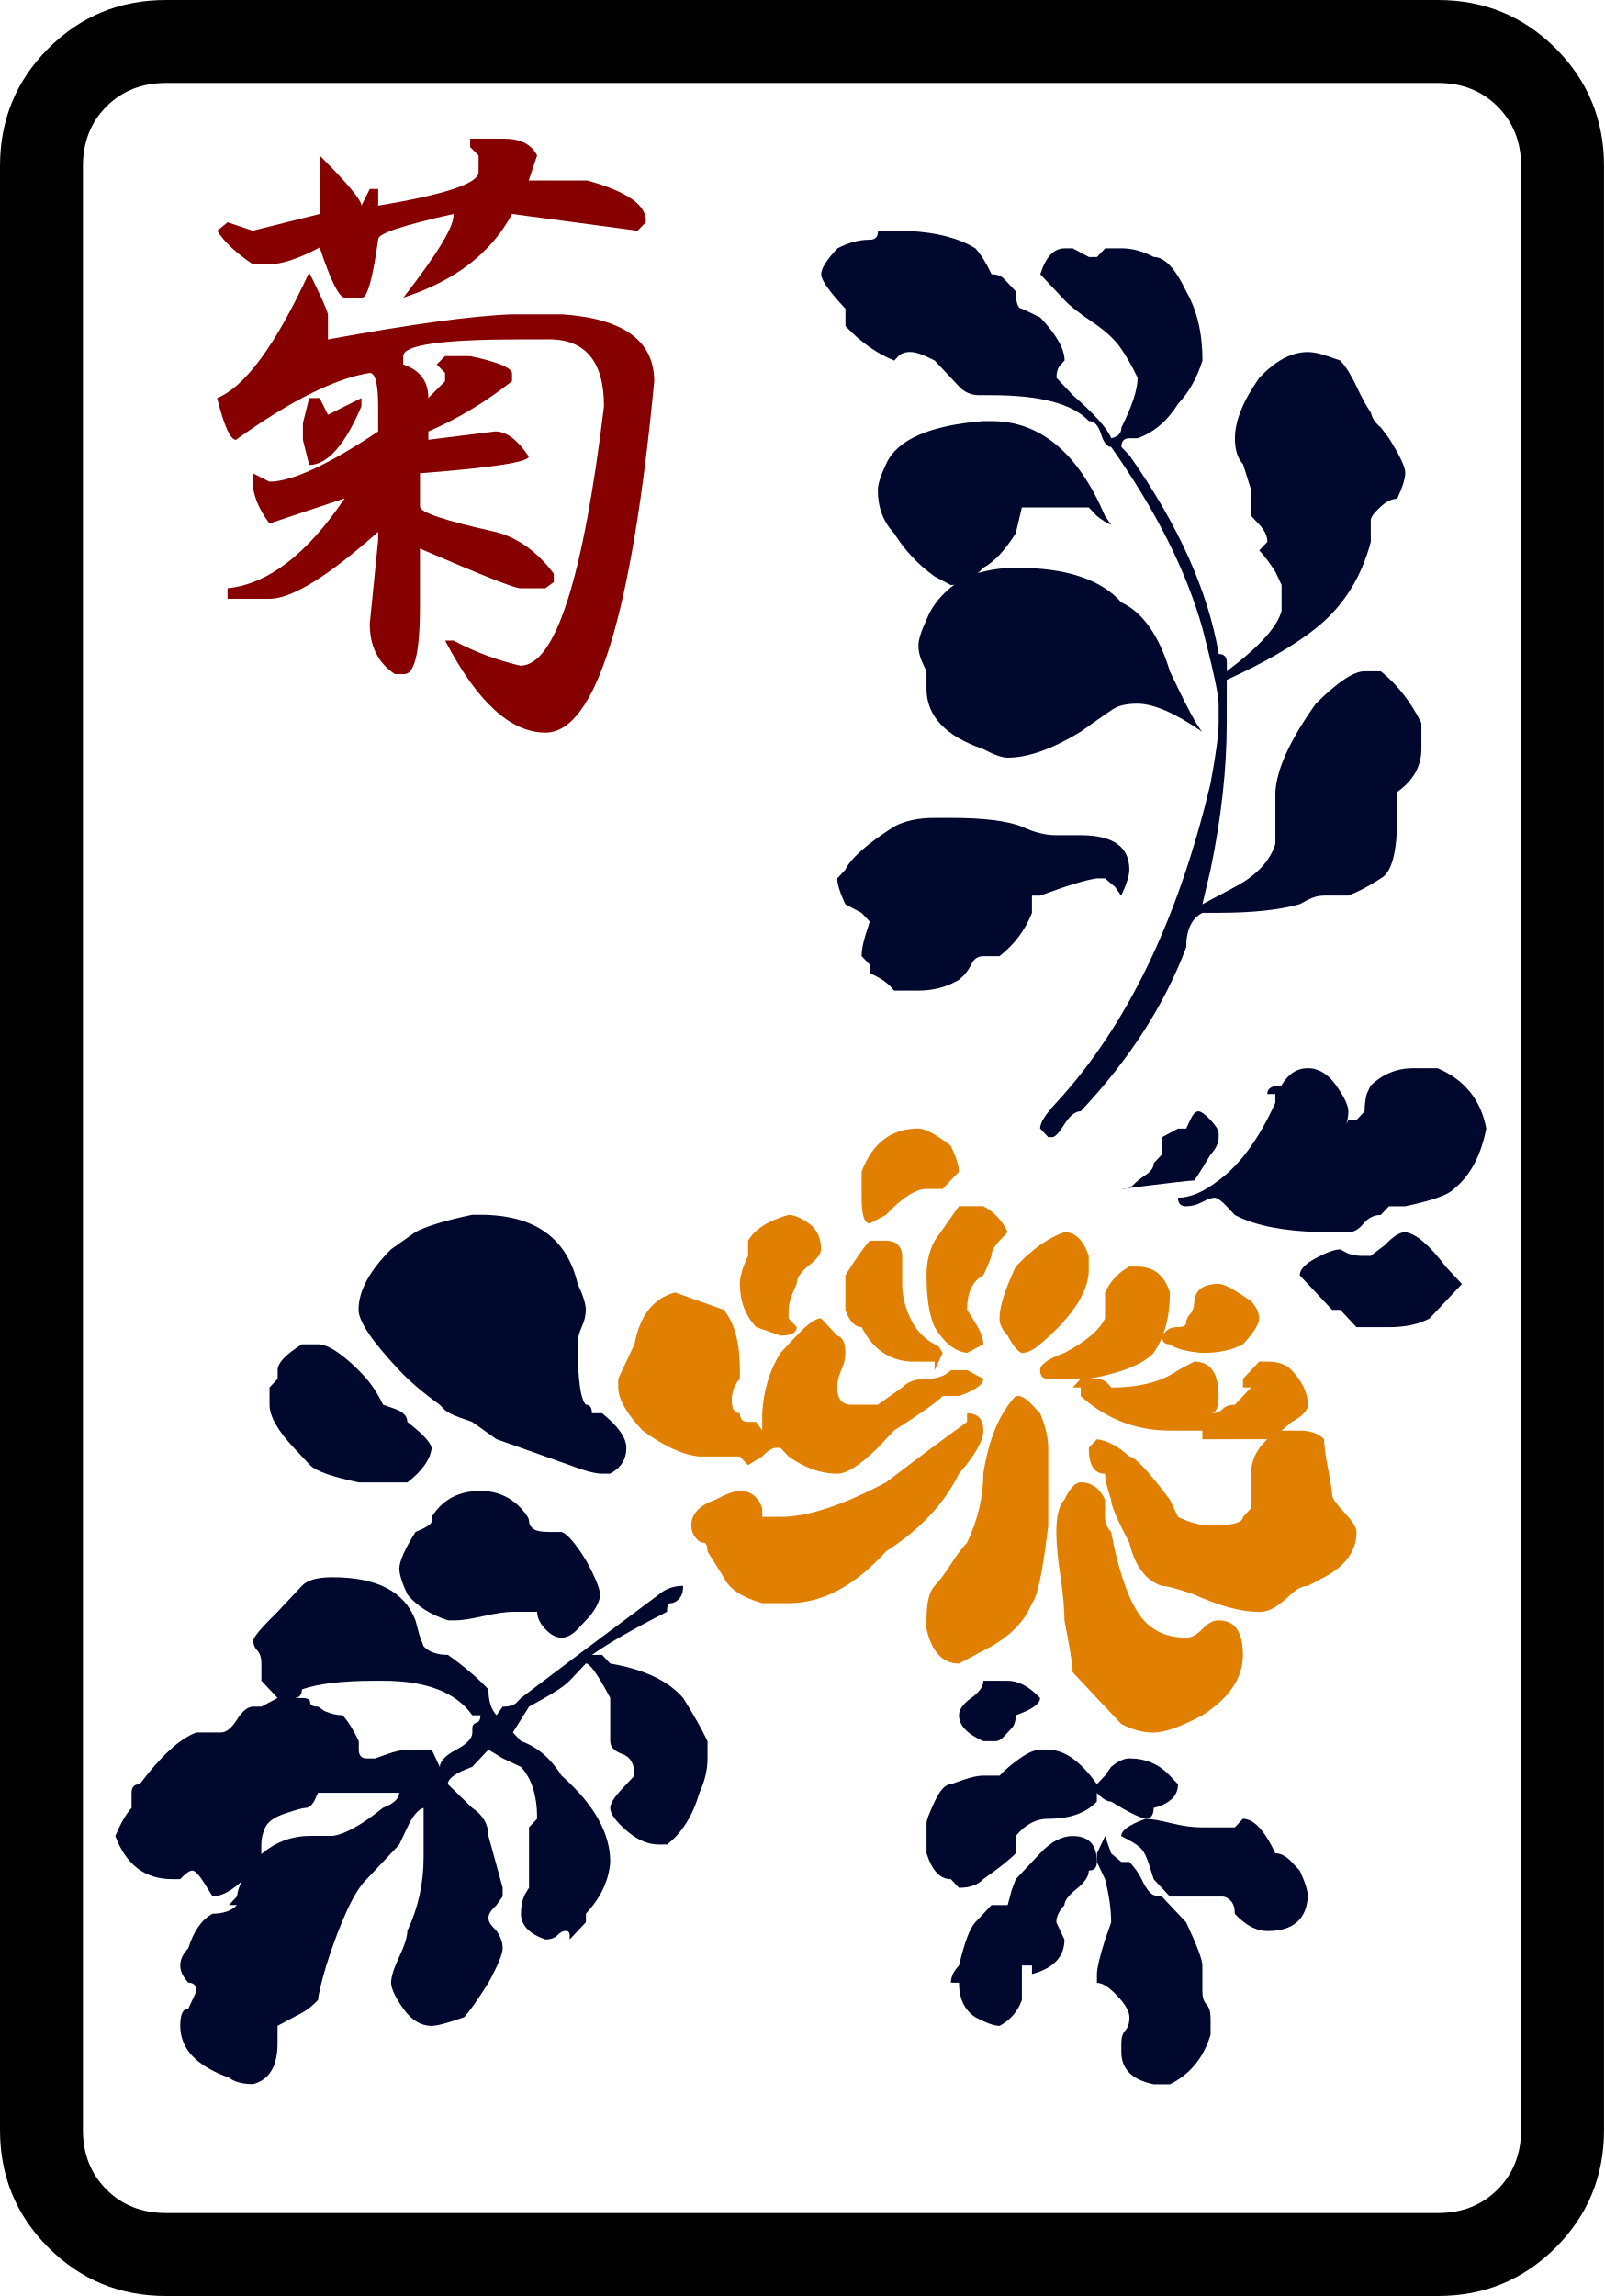
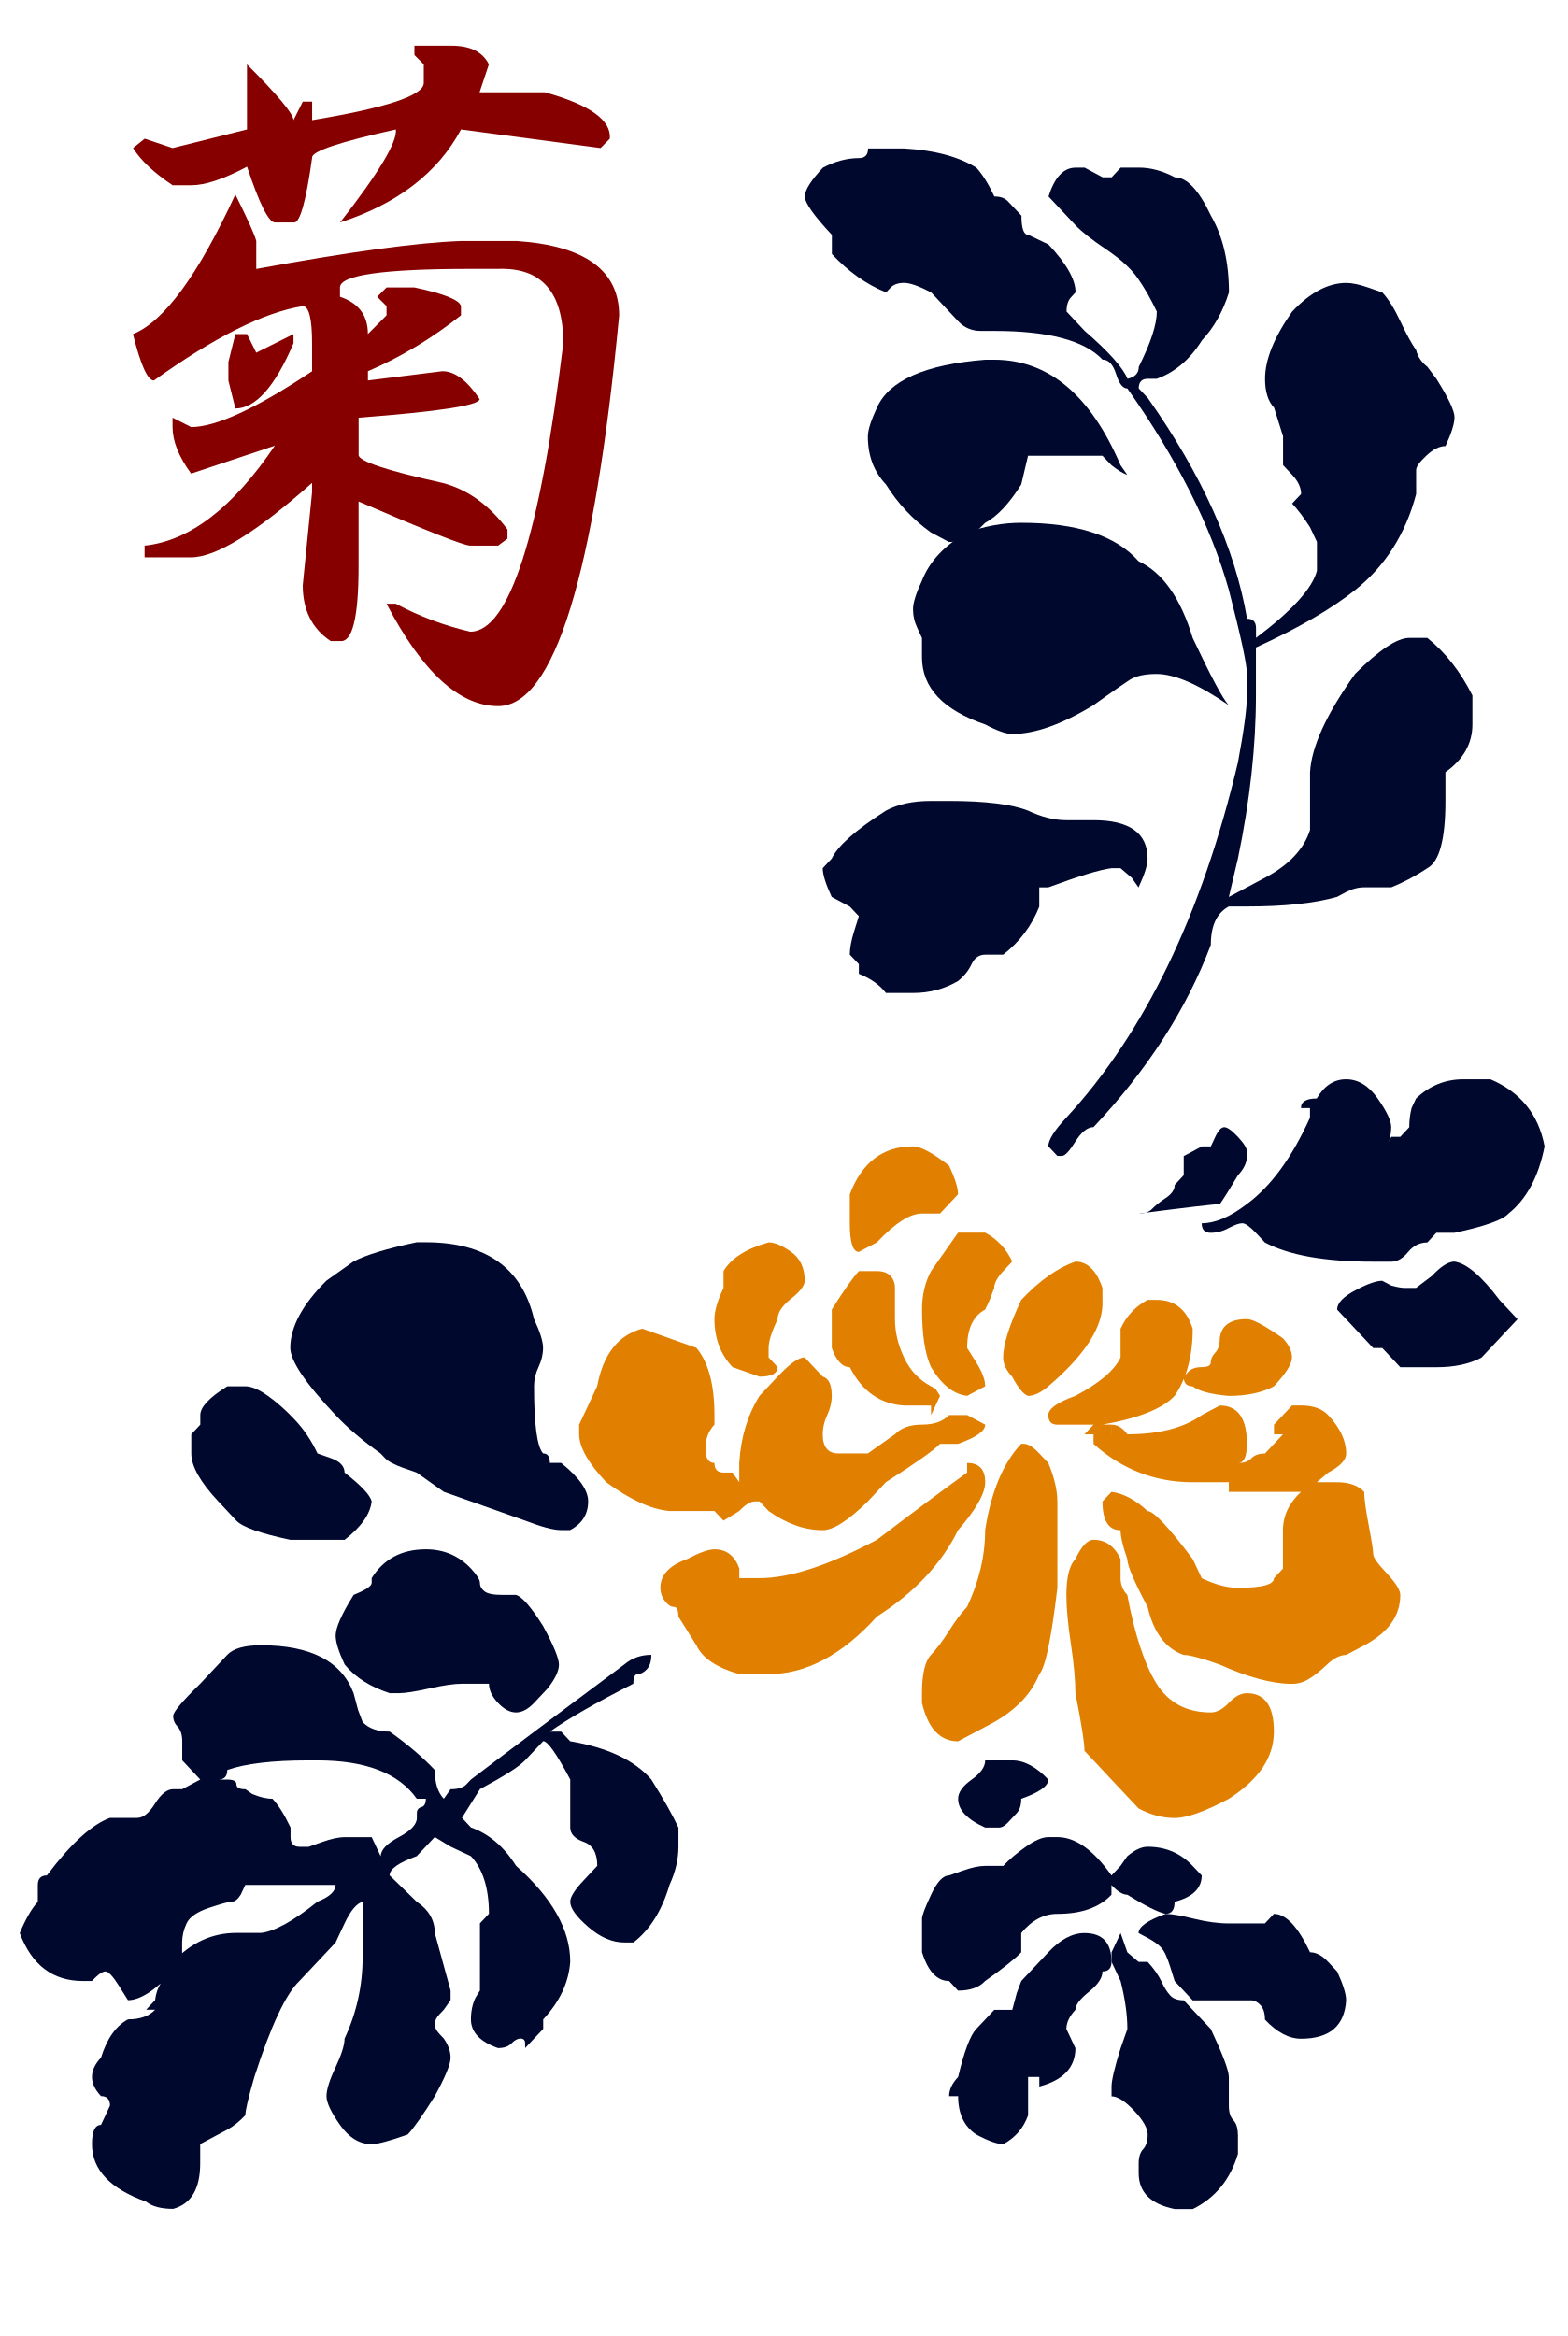
- <svg xmlns="http://www.w3.org/2000/svg" version="1.1" id="图层_1" x="0px" y="0px" width="139.764" height="200" viewBox="0 0 139.764 200" enable-background="new 0 0 714 341" xml:space="preserve">
+ <svg xmlns="http://www.w3.org/2000/svg" version="1.1" id="图层_1" x="0px" y="0px" width="122.764" height="183" viewBox="8.5 8.5 122.764 183" enable-background="new 0 0 714 341" xml:space="preserve">
  <defs id="defs619" />
  <g transform="matrix(4.033152,0,0,4.033152,-1719.228,-881.4697)" id="g2194">
-     <path id="path508" d="m 460.926,222.14 v 42.42 c 0,0.995 -0.349,1.842 -1.045,2.539 -0.697,0.696 -1.544,1.046 -2.54,1.046 h -27.483 c -0.996,0 -1.842,-0.35 -2.539,-1.046 -0.697,-0.697 -1.045,-1.544 -1.045,-2.539 v -42.42 c 0,-0.994 0.348,-1.842 1.045,-2.539 0.697,-0.696 1.543,-1.045 2.539,-1.045 h 27.483 c 0.996,0 1.842,0.349 2.54,1.045 0.696,0.697 1.045,1.545 1.045,2.539 z m -3.585,-1.792 h -27.483 c -0.518,0 -0.946,0.17 -1.284,0.508 -0.339,0.339 -0.508,0.767 -0.508,1.284 v 42.42 c 0,0.518 0.169,0.945 0.508,1.285 0.338,0.338 0.766,0.508 1.284,0.508 h 27.483 c 0.518,0 0.946,-0.17 1.285,-0.508 0.338,-0.34 0.508,-0.768 0.508,-1.285 v -42.42 c 0,-0.518 -0.17,-0.945 -0.508,-1.284 -0.339,-0.338 -0.767,-0.508 -1.285,-0.508 z" />
    <path style="fill:#00082d" id="path510" d="m 435.074,249.267 c 0,-0.123 -0.088,-0.217 -0.263,-0.28 l -0.263,-0.092 c -0.117,-0.249 -0.263,-0.467 -0.438,-0.652 -0.175,-0.188 -0.35,-0.342 -0.525,-0.467 -0.175,-0.124 -0.322,-0.186 -0.438,-0.186 h -0.175 -0.088 -0.087 c -0.351,0.218 -0.525,0.403 -0.525,0.559 v 0.186 l -0.175,0.187 v 0.186 0.187 c 0,0.249 0.175,0.558 0.525,0.931 l 0.35,0.374 c 0.117,0.124 0.466,0.25 1.051,0.373 h 0.263 0.438 0.176 0.175 c 0.321,-0.249 0.497,-0.498 0.525,-0.747 -0.03,-0.125 -0.205,-0.31 -0.526,-0.559 z" />
    <path style="fill:#00082d" id="path512" d="m 441.558,256.162 c -0.116,-0.249 -0.292,-0.56 -0.525,-0.932 -0.322,-0.373 -0.848,-0.622 -1.577,-0.745 l -0.175,-0.187 h -0.219 c 0.35,-0.248 0.89,-0.559 1.621,-0.931 0,-0.124 0.028,-0.187 0.087,-0.187 0.058,0 0.116,-0.032 0.175,-0.093 0.058,-0.062 0.087,-0.155 0.087,-0.28 -0.205,0 -0.38,0.063 -0.526,0.188 -1.167,0.868 -2.161,1.613 -2.979,2.235 l -0.087,0.092 c -0.059,0.063 -0.162,0.095 -0.307,0.095 l -0.132,0.185 c -0.117,-0.124 -0.175,-0.309 -0.175,-0.558 -0.234,-0.249 -0.525,-0.498 -0.876,-0.746 -0.234,0 -0.41,-0.063 -0.525,-0.186 l -0.088,-0.233 -0.088,-0.328 c -0.234,-0.62 -0.832,-0.93 -1.796,-0.93 -0.322,0 -0.541,0.062 -0.657,0.186 l -0.525,0.56 c -0.35,0.342 -0.526,0.551 -0.526,0.627 0,0.078 0.029,0.148 0.088,0.21 0.058,0.063 0.088,0.156 0.088,0.28 v 0.092 0.28 l 0.35,0.373 -0.35,0.187 h -0.176 c -0.117,0 -0.234,0.092 -0.351,0.278 -0.117,0.187 -0.233,0.28 -0.35,0.28 h -0.526 c -0.35,0.125 -0.759,0.498 -1.227,1.118 -0.117,0 -0.175,0.063 -0.175,0.187 v 0.325 c -0.117,0.125 -0.234,0.328 -0.351,0.607 0.233,0.622 0.642,0.931 1.227,0.931 h 0.175 c 0.116,-0.124 0.204,-0.186 0.262,-0.186 0.058,0 0.146,0.093 0.263,0.28 l 0.175,0.279 c 0.233,0 0.525,-0.187 0.876,-0.56 0.117,-0.123 0.176,-0.249 0.176,-0.372 v -0.188 c 0,-0.123 0.028,-0.247 0.087,-0.373 0.058,-0.124 0.204,-0.224 0.438,-0.302 0.233,-0.077 0.378,-0.118 0.438,-0.118 0.06,0 0.118,-0.045 0.176,-0.138 l 0.088,-0.188 h 0.876 0.526 0.351 c 0,0.125 -0.118,0.233 -0.351,0.325 -0.467,0.375 -0.832,0.577 -1.095,0.607 h -0.131 -0.175 -0.175 c -0.468,0 -0.875,0.186 -1.227,0.559 v 0.187 c -0.205,0.124 -0.321,0.311 -0.351,0.56 l -0.174,0.186 h 0.174 c -0.117,0.125 -0.292,0.187 -0.525,0.187 -0.234,0.124 -0.41,0.372 -0.526,0.745 -0.117,0.124 -0.175,0.248 -0.175,0.374 0,0.123 0.058,0.247 0.175,0.372 0.116,0 0.175,0.062 0.175,0.185 l -0.175,0.375 c -0.117,0 -0.175,0.123 -0.175,0.372 0,0.496 0.35,0.868 1.051,1.118 0.116,0.093 0.291,0.14 0.525,0.14 0.352,-0.095 0.526,-0.389 0.526,-0.885 v -0.187 -0.186 l 0.351,-0.187 0.175,-0.093 c 0.117,-0.063 0.233,-0.156 0.351,-0.28 0,-0.093 0.058,-0.341 0.175,-0.744 0.321,-0.995 0.613,-1.616 0.876,-1.865 l 0.701,-0.745 0.087,-0.186 0.088,-0.187 c 0.116,-0.247 0.233,-0.387 0.351,-0.42 v 1.073 c 0,0.56 -0.118,1.088 -0.351,1.584 0,0.124 -0.059,0.311 -0.175,0.559 -0.118,0.249 -0.176,0.434 -0.176,0.56 0,0.124 0.087,0.311 0.263,0.56 0.175,0.247 0.38,0.372 0.613,0.372 0.116,0 0.351,-0.063 0.702,-0.187 0.116,-0.124 0.292,-0.373 0.525,-0.745 0.204,-0.372 0.307,-0.622 0.307,-0.746 0,-0.123 -0.045,-0.249 -0.132,-0.373 l -0.088,-0.094 c -0.058,-0.062 -0.087,-0.124 -0.087,-0.186 0,-0.063 0.029,-0.124 0.087,-0.187 l 0.088,-0.093 0.132,-0.186 v -0.187 l -0.307,-1.118 c 0,-0.249 -0.117,-0.45 -0.351,-0.607 l -0.526,-0.512 c 0,-0.124 0.175,-0.247 0.526,-0.373 l 0.351,-0.372 0.307,0.187 0.394,0.185 c 0.233,0.249 0.351,0.624 0.351,1.119 l -0.175,0.186 v 0.56 0.745 l -0.087,0.141 c -0.059,0.124 -0.088,0.263 -0.088,0.419 0,0.249 0.175,0.434 0.526,0.558 0.116,0 0.204,-0.03 0.263,-0.092 0.059,-0.062 0.117,-0.093 0.176,-0.093 0.058,0 0.088,0.032 0.088,0.093 v 0.092 l 0.351,-0.373 v -0.185 c 0.32,-0.342 0.496,-0.714 0.525,-1.119 0,-0.62 -0.35,-1.242 -1.052,-1.863 -0.234,-0.372 -0.525,-0.621 -0.876,-0.745 l -0.175,-0.187 0.35,-0.558 c 0.467,-0.25 0.759,-0.435 0.877,-0.56 l 0.351,-0.372 c 0.087,0 0.262,0.249 0.525,0.745 v 0.559 0.186 0.187 c 0,0.124 0.087,0.218 0.263,0.28 0.175,0.062 0.262,0.217 0.262,0.465 l -0.262,0.28 c -0.176,0.185 -0.263,0.325 -0.263,0.417 0,0.125 0.116,0.288 0.35,0.49 0.233,0.203 0.467,0.302 0.701,0.302 h 0.176 c 0.321,-0.247 0.554,-0.619 0.701,-1.118 0.115,-0.249 0.174,-0.497 0.174,-0.745 v -0.369 z m -8.937,-0.932 c 0.116,0 0.175,-0.063 0.175,-0.186 0.351,-0.125 0.876,-0.187 1.578,-0.187 h 0.175 c 0.934,0 1.577,0.249 1.928,0.745 h 0.176 c 0,0.093 -0.03,0.148 -0.088,0.163 -0.059,0.016 -0.087,0.056 -0.087,0.117 v 0.093 c 0,0.125 -0.116,0.249 -0.351,0.373 -0.234,0.125 -0.351,0.249 -0.351,0.372 l -0.087,-0.185 -0.088,-0.187 h -0.525 c -0.117,0 -0.263,0.032 -0.438,0.094 l -0.262,0.093 h -0.175 c -0.117,0 -0.176,-0.062 -0.176,-0.187 v -0.186 c -0.117,-0.249 -0.234,-0.434 -0.351,-0.56 -0.117,0 -0.248,-0.031 -0.394,-0.093 l -0.131,-0.092 c -0.117,0 -0.175,-0.031 -0.175,-0.095 0,-0.062 -0.059,-0.092 -0.175,-0.092 z" />
    <path style="fill:#870000" id="path514" d="m 436.431,221.551 h 0.723 c 0.361,0 0.602,0.12 0.723,0.362 l -0.181,0.542 h 1.266 c 0.873,0.242 1.294,0.541 1.264,0.902 l -0.18,0.182 -2.71,-0.361 c -0.452,0.843 -1.235,1.445 -2.349,1.806 0.752,-0.963 1.113,-1.565 1.083,-1.806 -1.083,0.241 -1.625,0.421 -1.625,0.541 -0.121,0.874 -0.242,1.295 -0.362,1.265 h -0.361 c -0.121,0 -0.302,-0.361 -0.542,-1.083 -0.452,0.241 -0.814,0.361 -1.084,0.361 h -0.361 c -0.361,-0.241 -0.618,-0.481 -0.769,-0.723 l 0.226,-0.182 0.542,0.182 1.445,-0.361 v -1.085 -0.179 c 0.602,0.602 0.903,0.964 0.903,1.083 l 0.181,-0.36 h 0.181 v 0.36 c 1.445,-0.239 2.168,-0.48 2.168,-0.722 v -0.361 l -0.181,-0.182 z m -3.478,2.89 c 0.241,0.483 0.376,0.784 0.406,0.904 v 0.542 c 1.807,-0.331 3.132,-0.513 3.976,-0.542 h 1.084 c 1.325,0.09 1.988,0.573 1.988,1.445 -0.482,5.06 -1.265,7.589 -2.35,7.589 -0.752,0 -1.475,-0.663 -2.167,-1.988 h 0.18 c 0.451,0.241 0.934,0.423 1.445,0.542 0.753,0 1.355,-1.868 1.807,-5.602 0,-0.994 -0.422,-1.475 -1.266,-1.445 h -0.542 c -1.686,0 -2.529,0.12 -2.529,0.361 v 0.181 c 0.361,0.121 0.542,0.361 0.542,0.724 l 0.362,-0.363 v -0.18 l -0.181,-0.181 0.181,-0.181 h 0.542 c 0.572,0.12 0.874,0.242 0.904,0.362 v 0.18 c -0.573,0.452 -1.175,0.814 -1.807,1.085 v 0.18 l 1.446,-0.18 c 0.24,0 0.481,0.18 0.722,0.541 0,0.122 -0.783,0.242 -2.349,0.362 v 0.724 c 0,0.12 0.542,0.302 1.626,0.542 0.481,0.122 0.903,0.423 1.265,0.904 v 0.18 l -0.182,0.135 h -0.542 c -0.121,0 -0.843,-0.286 -2.168,-0.858 v 1.265 c 0,0.994 -0.121,1.477 -0.361,1.446 h -0.181 c -0.361,-0.24 -0.542,-0.602 -0.542,-1.084 l 0.181,-1.806 v -0.182 c -1.085,0.964 -1.868,1.446 -2.349,1.446 h -0.904 v -0.227 c 0.873,-0.09 1.717,-0.737 2.53,-1.942 l -1.626,0.543 c -0.242,-0.331 -0.361,-0.633 -0.361,-0.904 v -0.182 l 0.361,0.182 c 0.481,0 1.264,-0.361 2.349,-1.084 v -0.543 c 0,-0.481 -0.061,-0.722 -0.181,-0.722 -0.753,0.12 -1.717,0.603 -2.891,1.445 -0.122,0 -0.256,-0.3 -0.407,-0.902 0.602,-0.241 1.266,-1.146 1.989,-2.712 z m 0,2.712 h 0.226 l 0.18,0.361 0.723,-0.361 v 0.179 c -0.361,0.845 -0.738,1.266 -1.129,1.266 l -0.135,-0.542 v -0.361 z" />
    <path style="fill:#00082d" id="path516" d="m 439.805,249.825 c 0,-0.216 -0.175,-0.465 -0.525,-0.746 h -0.219 c 0,-0.123 -0.044,-0.185 -0.131,-0.185 -0.117,-0.124 -0.176,-0.56 -0.176,-1.305 0,-0.124 0.029,-0.25 0.087,-0.373 0.059,-0.124 0.088,-0.25 0.088,-0.373 0,-0.124 -0.059,-0.311 -0.176,-0.56 -0.234,-0.994 -0.935,-1.49 -2.103,-1.49 h -0.176 c -0.584,0.123 -0.994,0.249 -1.227,0.373 l -0.526,0.373 c -0.467,0.465 -0.701,0.901 -0.701,1.305 0,0.249 0.292,0.684 0.877,1.304 0.233,0.249 0.526,0.497 0.875,0.746 l 0.088,0.092 c 0.058,0.063 0.175,0.125 0.35,0.188 l 0.263,0.092 0.526,0.373 1.578,0.559 c 0.321,0.124 0.554,0.186 0.701,0.186 h 0.175 c 0.235,-0.123 0.352,-0.31 0.352,-0.559 z" />
    <path style="fill:#00082d" id="path518" d="m 438.93,252.248 c -0.235,-0.373 -0.41,-0.574 -0.527,-0.605 h -0.262 c -0.175,0 -0.292,-0.023 -0.35,-0.07 -0.059,-0.046 -0.088,-0.101 -0.088,-0.163 0,-0.062 -0.059,-0.154 -0.175,-0.28 -0.233,-0.247 -0.525,-0.373 -0.875,-0.373 -0.468,0 -0.819,0.187 -1.052,0.559 v 0.093 c 0,0.062 -0.117,0.14 -0.35,0.233 -0.234,0.373 -0.35,0.638 -0.35,0.792 0,0.124 0.058,0.311 0.175,0.561 0.205,0.249 0.497,0.434 0.876,0.557 h 0.175 c 0.117,0 0.314,-0.03 0.592,-0.092 0.277,-0.062 0.488,-0.092 0.635,-0.092 h 0.525 c 0,0.123 0.058,0.249 0.175,0.372 0.116,0.124 0.233,0.186 0.35,0.186 0.117,0 0.234,-0.063 0.351,-0.186 l 0.263,-0.28 c 0.146,-0.187 0.22,-0.341 0.22,-0.465 -0.002,-0.124 -0.105,-0.373 -0.308,-0.747 z" />
    <path style="fill:#00082d" id="path520" d="m 456.455,235.663 c 0.351,-0.248 0.525,-0.559 0.525,-0.93 v -0.561 c -0.234,-0.465 -0.525,-0.837 -0.876,-1.118 h -0.351 c -0.234,0 -0.584,0.233 -1.051,0.698 -0.556,0.778 -0.848,1.414 -0.876,1.911 v 0.373 0.374 0.373 c -0.117,0.373 -0.41,0.683 -0.876,0.93 l -0.701,0.373 0.176,-0.746 c 0.233,-1.118 0.35,-2.174 0.35,-3.168 v -0.42 -0.139 -0.373 c 0.818,-0.373 1.461,-0.745 1.929,-1.117 0.583,-0.465 0.978,-1.087 1.183,-1.863 v -0.187 -0.28 c 0,-0.062 0.065,-0.155 0.197,-0.278 0.131,-0.124 0.255,-0.187 0.373,-0.187 0.116,-0.25 0.175,-0.435 0.175,-0.56 0,-0.124 -0.117,-0.373 -0.351,-0.745 l -0.175,-0.233 c -0.117,-0.093 -0.19,-0.202 -0.219,-0.326 -0.087,-0.123 -0.19,-0.311 -0.307,-0.56 -0.117,-0.249 -0.234,-0.435 -0.35,-0.56 l -0.263,-0.092 c -0.176,-0.062 -0.322,-0.093 -0.438,-0.093 -0.35,0 -0.701,0.185 -1.051,0.558 -0.351,0.498 -0.526,0.933 -0.526,1.305 0,0.249 0.058,0.436 0.175,0.559 l 0.088,0.28 0.087,0.278 v 0.187 0.187 0.185 l 0.176,0.188 c 0.116,0.123 0.175,0.249 0.175,0.373 l -0.088,0.092 -0.087,0.093 c 0.116,0.125 0.234,0.279 0.351,0.467 l 0.131,0.278 v 0.187 0.372 c -0.087,0.342 -0.481,0.776 -1.183,1.305 v -0.187 c 0,-0.123 -0.058,-0.185 -0.174,-0.185 -0.234,-1.367 -0.876,-2.795 -1.928,-4.287 l -0.176,-0.186 c 0,-0.124 0.058,-0.187 0.176,-0.187 h 0.174 c 0.351,-0.124 0.644,-0.373 0.877,-0.746 0.233,-0.247 0.409,-0.56 0.525,-0.933 0,-0.588 -0.117,-1.086 -0.35,-1.49 -0.234,-0.496 -0.468,-0.745 -0.701,-0.745 -0.235,-0.124 -0.468,-0.188 -0.701,-0.188 h -0.35 l -0.176,0.188 h -0.175 l -0.174,-0.093 -0.175,-0.094 h -0.176 c -0.234,0 -0.409,0.188 -0.526,0.56 l 0.526,0.56 c 0.117,0.124 0.314,0.279 0.592,0.466 0.277,0.186 0.482,0.372 0.613,0.559 0.131,0.186 0.255,0.403 0.372,0.651 0,0.249 -0.117,0.607 -0.35,1.072 0,0.125 -0.073,0.201 -0.219,0.233 -0.088,-0.216 -0.366,-0.527 -0.832,-0.931 l -0.352,-0.375 c 0,-0.124 0.029,-0.216 0.088,-0.278 l 0.087,-0.095 c 0,-0.247 -0.175,-0.558 -0.526,-0.93 l -0.393,-0.188 c -0.088,0 -0.132,-0.123 -0.132,-0.372 l -0.263,-0.279 c -0.059,-0.062 -0.146,-0.093 -0.263,-0.093 -0.117,-0.249 -0.234,-0.434 -0.35,-0.56 -0.352,-0.217 -0.819,-0.34 -1.402,-0.373 h -0.263 -0.438 c 0,0.125 -0.059,0.187 -0.175,0.187 -0.235,0 -0.468,0.063 -0.702,0.186 -0.234,0.249 -0.351,0.436 -0.351,0.56 0,0.124 0.176,0.373 0.525,0.745 v 0.373 c 0.322,0.343 0.672,0.591 1.053,0.745 l 0.087,-0.092 c 0.058,-0.062 0.146,-0.093 0.263,-0.093 0.116,0 0.291,0.063 0.525,0.185 l 0.525,0.56 c 0.117,0.125 0.263,0.188 0.438,0.188 h 0.263 c 1.051,0 1.753,0.185 2.103,0.558 0.117,0 0.204,0.093 0.263,0.28 0.058,0.187 0.131,0.28 0.219,0.28 0.964,1.367 1.621,2.671 1.971,3.913 0.233,0.901 0.351,1.445 0.351,1.629 v 0.42 c 0,0.25 -0.059,0.684 -0.175,1.305 -0.701,2.952 -1.812,5.249 -3.331,6.895 -0.234,0.249 -0.351,0.435 -0.351,0.558 l 0.176,0.187 h 0.088 c 0.059,0 0.146,-0.092 0.262,-0.279 0.117,-0.186 0.234,-0.28 0.352,-0.28 1.051,-1.118 1.81,-2.297 2.278,-3.54 0,-0.373 0.116,-0.622 0.35,-0.746 h 0.351 c 0.729,0 1.314,-0.062 1.752,-0.187 l 0.175,-0.093 c 0.117,-0.062 0.233,-0.092 0.351,-0.092 h 0.175 0.351 c 0.233,-0.094 0.467,-0.216 0.701,-0.373 0.233,-0.124 0.351,-0.559 0.351,-1.305 v -0.187 -0.185 -0.186 z" />
    <path style="fill:#00082d" id="path522" d="m 450.671,237.34 c 0,-0.496 -0.351,-0.745 -1.051,-0.745 h -0.527 c -0.234,0 -0.482,-0.062 -0.744,-0.186 -0.323,-0.125 -0.833,-0.188 -1.535,-0.188 h -0.35 c -0.35,0 -0.643,0.062 -0.875,0.188 -0.585,0.373 -0.936,0.684 -1.053,0.931 l -0.175,0.187 c 0,0.124 0.059,0.311 0.175,0.559 l 0.351,0.187 0.176,0.186 -0.088,0.28 c -0.059,0.187 -0.088,0.343 -0.088,0.467 l 0.176,0.185 v 0.187 c 0.233,0.093 0.408,0.218 0.526,0.373 h 0.525 c 0.321,0 0.613,-0.078 0.875,-0.232 0.117,-0.094 0.204,-0.202 0.263,-0.327 0.059,-0.124 0.146,-0.185 0.263,-0.185 h 0.351 c 0.32,-0.249 0.554,-0.56 0.701,-0.933 V 237.9 h 0.175 c 0.585,-0.216 0.993,-0.342 1.227,-0.373 h 0.176 l 0.218,0.186 0.132,0.188 c 0.117,-0.25 0.176,-0.436 0.176,-0.561 z" />
    <path style="fill:#00082d" id="path524" d="m 449.97,229.7 c 0.117,0.093 0.219,0.157 0.307,0.188 l -0.131,-0.188 c -0.584,-1.366 -1.403,-2.049 -2.454,-2.049 h -0.175 c -1.168,0.093 -1.87,0.403 -2.103,0.932 -0.117,0.249 -0.176,0.435 -0.176,0.559 0,0.374 0.117,0.685 0.351,0.932 0.233,0.373 0.525,0.683 0.875,0.932 l 0.35,0.186 c 0.233,0 0.468,-0.124 0.702,-0.373 0.233,-0.124 0.466,-0.372 0.701,-0.745 l 0.132,-0.558 h 0.744 0.701 z" />
    <path style="fill:#00082d" id="path526" d="m 451.547,233.055 c -0.234,-0.775 -0.585,-1.273 -1.051,-1.49 -0.438,-0.498 -1.198,-0.747 -2.278,-0.747 -0.351,0 -0.701,0.063 -1.052,0.188 -0.438,0.249 -0.73,0.56 -0.876,0.932 -0.117,0.25 -0.175,0.435 -0.175,0.559 0,0.125 0.028,0.249 0.087,0.372 l 0.087,0.187 v 0.186 0.188 c 0,0.591 0.409,1.025 1.227,1.305 0.233,0.124 0.409,0.185 0.525,0.185 0.438,0 0.964,-0.185 1.578,-0.559 l 0.262,-0.187 c 0.175,-0.124 0.321,-0.224 0.438,-0.302 0.117,-0.077 0.292,-0.118 0.525,-0.118 0.351,0 0.818,0.204 1.402,0.607 -0.115,-0.125 -0.348,-0.561 -0.699,-1.306 z" />
    <path style="fill:#00082d" id="path528" d="m 449.97,257.092 c -0.35,-0.496 -0.701,-0.745 -1.051,-0.745 h -0.176 c -0.116,0 -0.262,0.063 -0.437,0.187 -0.176,0.124 -0.323,0.248 -0.438,0.372 h -0.351 c -0.117,0 -0.263,0.031 -0.438,0.093 l -0.264,0.093 c -0.117,0 -0.234,0.125 -0.35,0.375 -0.117,0.249 -0.175,0.403 -0.175,0.465 v 0.279 0.373 c 0.117,0.372 0.292,0.558 0.525,0.558 l 0.175,0.187 c 0.234,0 0.41,-0.062 0.526,-0.187 0.351,-0.247 0.584,-0.434 0.701,-0.558 v -0.28 -0.093 c 0.204,-0.249 0.438,-0.373 0.701,-0.373 0.467,0 0.817,-0.123 1.051,-0.372 v -0.188 c 0.117,0.125 0.219,0.188 0.307,0.188 0.351,0.216 0.598,0.341 0.744,0.372 0.117,0 0.176,-0.078 0.176,-0.234 0.35,-0.092 0.526,-0.261 0.526,-0.512 l -0.176,-0.186 c -0.234,-0.248 -0.526,-0.372 -0.875,-0.372 -0.118,0 -0.249,0.062 -0.395,0.185 l -0.131,0.187 z" />
    <path style="fill:#00082d" id="path530" d="m 449.445,258.211 c -0.235,0 -0.469,0.124 -0.702,0.373 l -0.525,0.558 -0.088,0.234 -0.087,0.326 h -0.175 -0.175 l -0.175,0.187 -0.175,0.185 c -0.118,0.125 -0.234,0.437 -0.352,0.933 -0.117,0.123 -0.175,0.247 -0.175,0.372 h 0.175 c 0,0.341 0.117,0.589 0.352,0.745 0.233,0.124 0.408,0.187 0.525,0.187 0.233,-0.125 0.394,-0.311 0.482,-0.56 v -0.372 -0.372 h 0.218 v 0.185 c 0.466,-0.124 0.701,-0.372 0.701,-0.745 l -0.087,-0.186 -0.088,-0.187 c 0,-0.124 0.059,-0.247 0.175,-0.372 0,-0.093 0.088,-0.21 0.263,-0.35 0.175,-0.14 0.263,-0.271 0.263,-0.396 0.117,0 0.175,-0.062 0.175,-0.187 0,-0.372 -0.176,-0.558 -0.525,-0.558 z" />
    <path style="fill:#00082d" id="path532" d="m 452.424,262.125 c 0,-0.124 -0.03,-0.218 -0.088,-0.28 -0.059,-0.062 -0.087,-0.154 -0.087,-0.28 v -0.185 -0.372 c 0,-0.125 -0.117,-0.435 -0.35,-0.933 l -0.175,-0.185 -0.176,-0.187 -0.175,-0.186 c -0.117,0 -0.204,-0.03 -0.262,-0.094 -0.059,-0.062 -0.117,-0.154 -0.175,-0.28 -0.059,-0.124 -0.147,-0.247 -0.263,-0.372 h -0.176 l -0.219,-0.186 -0.131,-0.373 -0.176,0.373 v 0.186 l 0.088,0.187 0.088,0.186 c 0.087,0.344 0.131,0.653 0.131,0.932 l -0.131,0.373 c -0.117,0.373 -0.176,0.622 -0.176,0.745 v 0.188 c 0.117,0 0.263,0.093 0.438,0.279 0.176,0.186 0.264,0.342 0.264,0.466 0,0.124 -0.03,0.217 -0.087,0.28 -0.059,0.062 -0.088,0.154 -0.088,0.28 v 0.186 c 0,0.373 0.233,0.604 0.701,0.699 h 0.35 c 0.438,-0.217 0.729,-0.576 0.877,-1.072 v -0.375 z" />
    <path style="fill:#00082d" id="path534" d="m 452.599,243.025 c 0,-0.062 -0.059,-0.156 -0.175,-0.28 -0.117,-0.124 -0.206,-0.187 -0.263,-0.187 -0.059,0 -0.117,0.063 -0.175,0.187 l -0.087,0.186 h -0.175 l -0.176,0.095 -0.175,0.092 v 0.373 l -0.175,0.188 c 0,0.092 -0.059,0.178 -0.176,0.255 -0.117,0.078 -0.204,0.148 -0.262,0.21 -0.059,0.061 -0.146,0.092 -0.263,0.092 0.964,-0.124 1.49,-0.185 1.578,-0.185 0.087,-0.124 0.203,-0.311 0.351,-0.56 0.116,-0.123 0.175,-0.249 0.175,-0.373 v -0.093 z" />
    <path style="fill:#00082d" id="path536" d="m 454.352,258.957 -0.175,-0.187 c -0.117,-0.124 -0.234,-0.186 -0.351,-0.186 -0.117,-0.249 -0.234,-0.435 -0.351,-0.56 -0.117,-0.124 -0.235,-0.186 -0.351,-0.186 l -0.175,0.186 h -0.176 -0.174 -0.175 -0.176 c -0.205,0 -0.431,-0.031 -0.679,-0.092 -0.249,-0.062 -0.431,-0.093 -0.548,-0.093 -0.35,0.124 -0.525,0.25 -0.525,0.373 l 0.176,0.093 c 0.116,0.062 0.204,0.125 0.263,0.188 0.058,0.062 0.117,0.186 0.175,0.373 l 0.087,0.278 0.35,0.374 h 0.351 0.219 0.307 0.263 c 0.059,0 0.117,0.031 0.176,0.093 0.058,0.062 0.087,0.156 0.087,0.28 0.233,0.249 0.467,0.372 0.701,0.372 0.554,0 0.846,-0.249 0.876,-0.745 -10e-4,-0.126 -0.059,-0.312 -0.175,-0.561 z" />
    <path style="fill:#00082d" id="path538" d="m 448.743,255.23 c -0.234,-0.248 -0.467,-0.373 -0.701,-0.373 h -0.263 -0.087 -0.175 c 0,0.125 -0.088,0.249 -0.263,0.373 -0.175,0.125 -0.263,0.249 -0.263,0.372 0,0.218 0.176,0.404 0.526,0.56 h 0.175 0.087 c 0.058,0 0.116,-0.03 0.175,-0.093 l 0.175,-0.187 c 0.058,-0.062 0.088,-0.154 0.088,-0.28 0.351,-0.123 0.526,-0.247 0.526,-0.372 z" />
    <path style="fill:#e07f00" id="path540" d="m 447.517,248.335 -0.351,-0.186 h -0.351 c -0.117,0.124 -0.292,0.186 -0.525,0.186 -0.234,0 -0.409,0.063 -0.526,0.187 l -0.263,0.186 -0.263,0.187 h -0.57 c -0.204,0 -0.307,-0.124 -0.307,-0.373 0,-0.124 0.029,-0.249 0.088,-0.373 0.058,-0.123 0.087,-0.248 0.087,-0.374 0,-0.217 -0.059,-0.34 -0.175,-0.373 l -0.351,-0.373 c -0.117,0 -0.292,0.125 -0.525,0.373 l -0.35,0.373 c -0.234,0.374 -0.365,0.808 -0.395,1.304 v 0.373 l -0.132,-0.186 h -0.174 c -0.118,0 -0.176,-0.062 -0.176,-0.187 -0.117,0 -0.175,-0.093 -0.175,-0.28 0,-0.186 0.059,-0.34 0.175,-0.465 v -0.186 c 0,-0.59 -0.117,-1.024 -0.35,-1.304 l -1.051,-0.373 c -0.468,0.124 -0.76,0.496 -0.877,1.118 l -0.175,0.373 -0.175,0.373 v 0.187 c 0,0.249 0.175,0.558 0.526,0.931 0.467,0.343 0.876,0.528 1.227,0.56 h 0.875 l 0.176,0.187 0.306,-0.187 c 0.117,-0.124 0.219,-0.187 0.307,-0.187 h 0.088 l 0.175,0.187 c 0.351,0.249 0.701,0.372 1.051,0.372 0.205,0 0.497,-0.186 0.876,-0.559 l 0.351,-0.373 c 0.583,-0.373 0.934,-0.62 1.051,-0.745 h 0.35 c 0.353,-0.125 0.528,-0.248 0.528,-0.373 z m 0,1.118 c 0,-0.248 -0.117,-0.373 -0.351,-0.373 v 0.187 c -0.351,0.25 -0.936,0.684 -1.752,1.305 -0.936,0.497 -1.695,0.745 -2.278,0.745 h -0.395 v -0.094 -0.093 c -0.087,-0.247 -0.249,-0.373 -0.482,-0.373 -0.117,0 -0.292,0.063 -0.526,0.187 -0.35,0.124 -0.525,0.311 -0.525,0.558 0,0.095 0.028,0.18 0.087,0.257 0.058,0.078 0.116,0.116 0.175,0.116 0.058,0 0.087,0.063 0.087,0.187 l 0.351,0.56 c 0.116,0.249 0.395,0.435 0.832,0.559 h 0.57 c 0.73,0 1.431,-0.373 2.104,-1.118 0.729,-0.465 1.255,-1.025 1.576,-1.678 0.352,-0.404 0.527,-0.715 0.527,-0.932 z m -3.506,-3.913 c 0,-0.249 -0.087,-0.435 -0.263,-0.56 -0.175,-0.124 -0.321,-0.185 -0.438,-0.185 -0.438,0.123 -0.73,0.311 -0.876,0.558 v 0.187 0.14 c -0.118,0.249 -0.176,0.451 -0.176,0.605 0,0.373 0.117,0.683 0.35,0.932 l 0.527,0.186 c 0.233,0 0.35,-0.063 0.35,-0.186 l -0.175,-0.187 v -0.186 c 0,-0.124 0.059,-0.311 0.175,-0.56 0,-0.124 0.087,-0.256 0.263,-0.396 0.176,-0.138 0.263,-0.256 0.263,-0.348 z m 2.454,2.05 c -0.234,-0.124 -0.409,-0.311 -0.525,-0.56 -0.117,-0.247 -0.176,-0.497 -0.176,-0.745 v -0.185 -0.187 -0.233 c 0,-0.092 -0.029,-0.17 -0.087,-0.233 -0.059,-0.062 -0.146,-0.094 -0.262,-0.094 h -0.176 -0.175 c -0.117,0.125 -0.293,0.374 -0.527,0.747 v 0.373 0.373 c 0.088,0.249 0.205,0.373 0.351,0.373 0.234,0.465 0.584,0.714 1.052,0.745 h 0.35 0.175 v 0.187 l 0.175,-0.374 -0.087,-0.138 z m 0.35,-4.286 c -0.321,-0.249 -0.554,-0.374 -0.7,-0.374 -0.584,0 -0.993,0.311 -1.228,0.932 v 0.56 c 0,0.373 0.059,0.558 0.176,0.558 l 0.351,-0.185 c 0.35,-0.373 0.642,-0.56 0.875,-0.56 h 0.175 0.175 l 0.35,-0.373 c 0.001,-0.123 -0.057,-0.308 -0.174,-0.558 z m 1.227,1.863 c -0.117,-0.25 -0.292,-0.435 -0.525,-0.56 h -0.351 -0.176 l -0.525,0.746 c -0.117,0.218 -0.175,0.466 -0.175,0.747 0,0.496 0.059,0.868 0.175,1.118 0.204,0.341 0.438,0.528 0.701,0.558 l 0.351,-0.186 c 0,-0.124 -0.059,-0.28 -0.175,-0.465 l -0.176,-0.28 c 0,-0.373 0.117,-0.622 0.351,-0.745 l 0.087,-0.187 0.088,-0.233 c 0,-0.092 0.058,-0.202 0.175,-0.327 z m 0.876,4.658 c 0,-0.216 -0.059,-0.465 -0.176,-0.746 l -0.175,-0.185 c -0.117,-0.124 -0.218,-0.187 -0.307,-0.187 h -0.043 c -0.351,0.372 -0.585,0.932 -0.701,1.677 0,0.499 -0.117,0.995 -0.351,1.491 -0.118,0.125 -0.234,0.28 -0.351,0.467 -0.117,0.186 -0.234,0.342 -0.35,0.465 -0.117,0.125 -0.175,0.373 -0.175,0.745 v 0.188 c 0.117,0.496 0.351,0.746 0.701,0.746 l 0.702,-0.373 c 0.438,-0.25 0.729,-0.561 0.876,-0.932 0.116,-0.124 0.233,-0.684 0.351,-1.678 v -0.279 -0.651 -0.28 -0.468 z m 0.876,-4.145 c -0.116,-0.342 -0.292,-0.512 -0.526,-0.512 -0.35,0.124 -0.701,0.373 -1.051,0.745 -0.235,0.498 -0.351,0.871 -0.351,1.118 0,0.125 0.058,0.249 0.175,0.373 0.117,0.218 0.219,0.343 0.308,0.373 0.115,0 0.247,-0.062 0.393,-0.186 0.73,-0.622 1.081,-1.179 1.052,-1.677 z m 0.176,2.842 -0.175,-0.187 h 0.175 -0.175 c 0.701,-0.124 1.167,-0.309 1.402,-0.56 0.233,-0.34 0.35,-0.774 0.35,-1.303 -0.117,-0.373 -0.35,-0.56 -0.701,-0.56 h -0.174 c -0.234,0.125 -0.41,0.31 -0.526,0.56 v 0.186 0.373 c -0.117,0.249 -0.41,0.498 -0.877,0.745 -0.35,0.125 -0.526,0.251 -0.526,0.374 0,0.124 0.058,0.186 0.176,0.186 h 0.175 0.527 l -0.175,0.187 h 0.175 v 0.186 c 0.554,0.498 1.197,0.745 1.927,0.745 h 0.176 0.175 0.35 v 0.187 h 0.525 0.702 0.175 c -0.234,0.218 -0.351,0.465 -0.351,0.745 v 0.281 0.279 0.186 l -0.175,0.187 c 0,0.124 -0.234,0.186 -0.701,0.186 -0.206,0 -0.438,-0.062 -0.701,-0.186 l -0.088,-0.187 -0.088,-0.186 c -0.467,-0.622 -0.76,-0.932 -0.875,-0.932 -0.234,-0.217 -0.468,-0.342 -0.702,-0.373 l -0.175,0.186 c 0,0.374 0.117,0.559 0.351,0.559 0,0.125 0.043,0.311 0.131,0.56 0,0.124 0.131,0.435 0.395,0.931 0.116,0.498 0.35,0.809 0.7,0.932 0.118,0 0.351,0.063 0.702,0.188 0.554,0.249 1.022,0.373 1.402,0.373 0.116,0 0.226,-0.032 0.328,-0.095 0.103,-0.062 0.219,-0.154 0.351,-0.278 0.131,-0.124 0.255,-0.188 0.372,-0.188 l 0.176,-0.093 0.175,-0.093 c 0.467,-0.249 0.701,-0.574 0.701,-0.979 0,-0.093 -0.087,-0.233 -0.262,-0.42 -0.175,-0.186 -0.264,-0.31 -0.264,-0.373 0,-0.063 -0.028,-0.248 -0.087,-0.558 -0.059,-0.311 -0.088,-0.528 -0.088,-0.652 -0.118,-0.124 -0.292,-0.187 -0.525,-0.187 h -0.175 -0.22 l 0.22,-0.186 c 0.233,-0.123 0.35,-0.248 0.35,-0.372 0,-0.249 -0.117,-0.497 -0.35,-0.746 -0.117,-0.123 -0.292,-0.187 -0.526,-0.187 h -0.175 l -0.351,0.373 v 0.187 h 0.175 l -0.35,0.373 c -0.117,0 -0.204,0.031 -0.263,0.092 -0.059,0.063 -0.146,0.093 -0.263,0.093 0.116,0 0.175,-0.123 0.175,-0.372 0,-0.497 -0.175,-0.745 -0.526,-0.745 l -0.175,0.092 -0.175,0.094 c -0.351,0.249 -0.833,0.373 -1.446,0.373 -0.088,-0.124 -0.19,-0.187 -0.307,-0.187 v 0.186 z m 2.629,5.03 c -0.118,0 -0.234,0.064 -0.351,0.188 -0.117,0.124 -0.234,0.186 -0.35,0.186 -0.468,0 -0.818,-0.186 -1.052,-0.558 -0.233,-0.373 -0.423,-0.947 -0.569,-1.725 -0.088,-0.093 -0.131,-0.202 -0.131,-0.326 v -0.372 c -0.117,-0.249 -0.292,-0.373 -0.525,-0.373 -0.117,0 -0.234,0.124 -0.352,0.373 -0.117,0.124 -0.175,0.356 -0.175,0.698 0,0.249 0.029,0.567 0.088,0.955 0.058,0.389 0.087,0.708 0.087,0.954 0.117,0.591 0.176,0.964 0.176,1.118 l 0.525,0.561 0.526,0.559 c 0.233,0.124 0.466,0.186 0.701,0.186 0.233,0 0.584,-0.124 1.051,-0.373 0.584,-0.372 0.876,-0.807 0.876,-1.304 10e-4,-0.498 -0.175,-0.747 -0.525,-0.747 z m -2.629,-5.217 h -0.175 l 0.175,0.187 z m 3.329,-1.677 c -0.35,-0.247 -0.584,-0.373 -0.7,-0.373 -0.323,0 -0.498,0.125 -0.526,0.373 0,0.125 -0.03,0.218 -0.088,0.279 -0.059,0.064 -0.087,0.125 -0.087,0.188 0,0.063 -0.059,0.093 -0.175,0.093 -0.117,0 -0.205,0.031 -0.263,0.093 l -0.088,0.093 c 0,0.125 0.059,0.187 0.175,0.187 0.117,0.092 0.351,0.156 0.701,0.186 0.351,0 0.642,-0.062 0.876,-0.186 0.233,-0.25 0.351,-0.435 0.351,-0.56 0,-0.124 -0.059,-0.248 -0.176,-0.373 z" />
    <path style="fill:#00082d" id="path542" d="m 458.382,242.93 c -0.117,-0.62 -0.468,-1.054 -1.052,-1.303 h -0.525 c -0.351,0 -0.658,0.124 -0.92,0.373 l -0.087,0.186 c -0.031,0.125 -0.045,0.25 -0.045,0.373 l -0.175,0.187 h -0.175 l -0.351,0.745 c 0.233,-0.373 0.351,-0.683 0.351,-0.932 0,-0.124 -0.087,-0.309 -0.263,-0.559 -0.175,-0.249 -0.381,-0.373 -0.614,-0.373 -0.234,0 -0.424,0.124 -0.57,0.373 -0.204,0 -0.306,0.062 -0.306,0.186 h 0.175 v 0.187 c -0.351,0.776 -0.76,1.336 -1.227,1.678 -0.323,0.249 -0.614,0.373 -0.876,0.373 0,0.124 0.058,0.185 0.175,0.185 0.116,0 0.233,-0.029 0.35,-0.093 0.117,-0.062 0.204,-0.092 0.263,-0.092 0.058,0 0.146,0.062 0.263,0.185 l 0.176,0.188 c 0.467,0.249 1.168,0.373 2.103,0.373 h 0.351 c 0.116,0 0.226,-0.062 0.328,-0.188 0.103,-0.124 0.226,-0.185 0.373,-0.185 l 0.175,-0.188 h 0.351 c 0.583,-0.123 0.934,-0.247 1.051,-0.373 0.35,-0.28 0.585,-0.715 0.701,-1.306 z" />
    <path style="fill:#00082d" id="path544" d="m 457.506,245.913 c -0.351,-0.466 -0.643,-0.714 -0.876,-0.745 -0.117,0 -0.264,0.093 -0.438,0.279 l -0.307,0.233 h -0.219 c -0.059,0 -0.146,-0.014 -0.263,-0.047 l -0.175,-0.092 c -0.117,0 -0.292,0.062 -0.525,0.187 -0.234,0.123 -0.351,0.249 -0.351,0.373 l 0.351,0.373 0.35,0.373 h 0.176 l 0.35,0.373 h 0.701 c 0.351,0 0.642,-0.062 0.876,-0.187 0.351,-0.373 0.584,-0.62 0.7,-0.745 z" />
  </g>
</svg>
